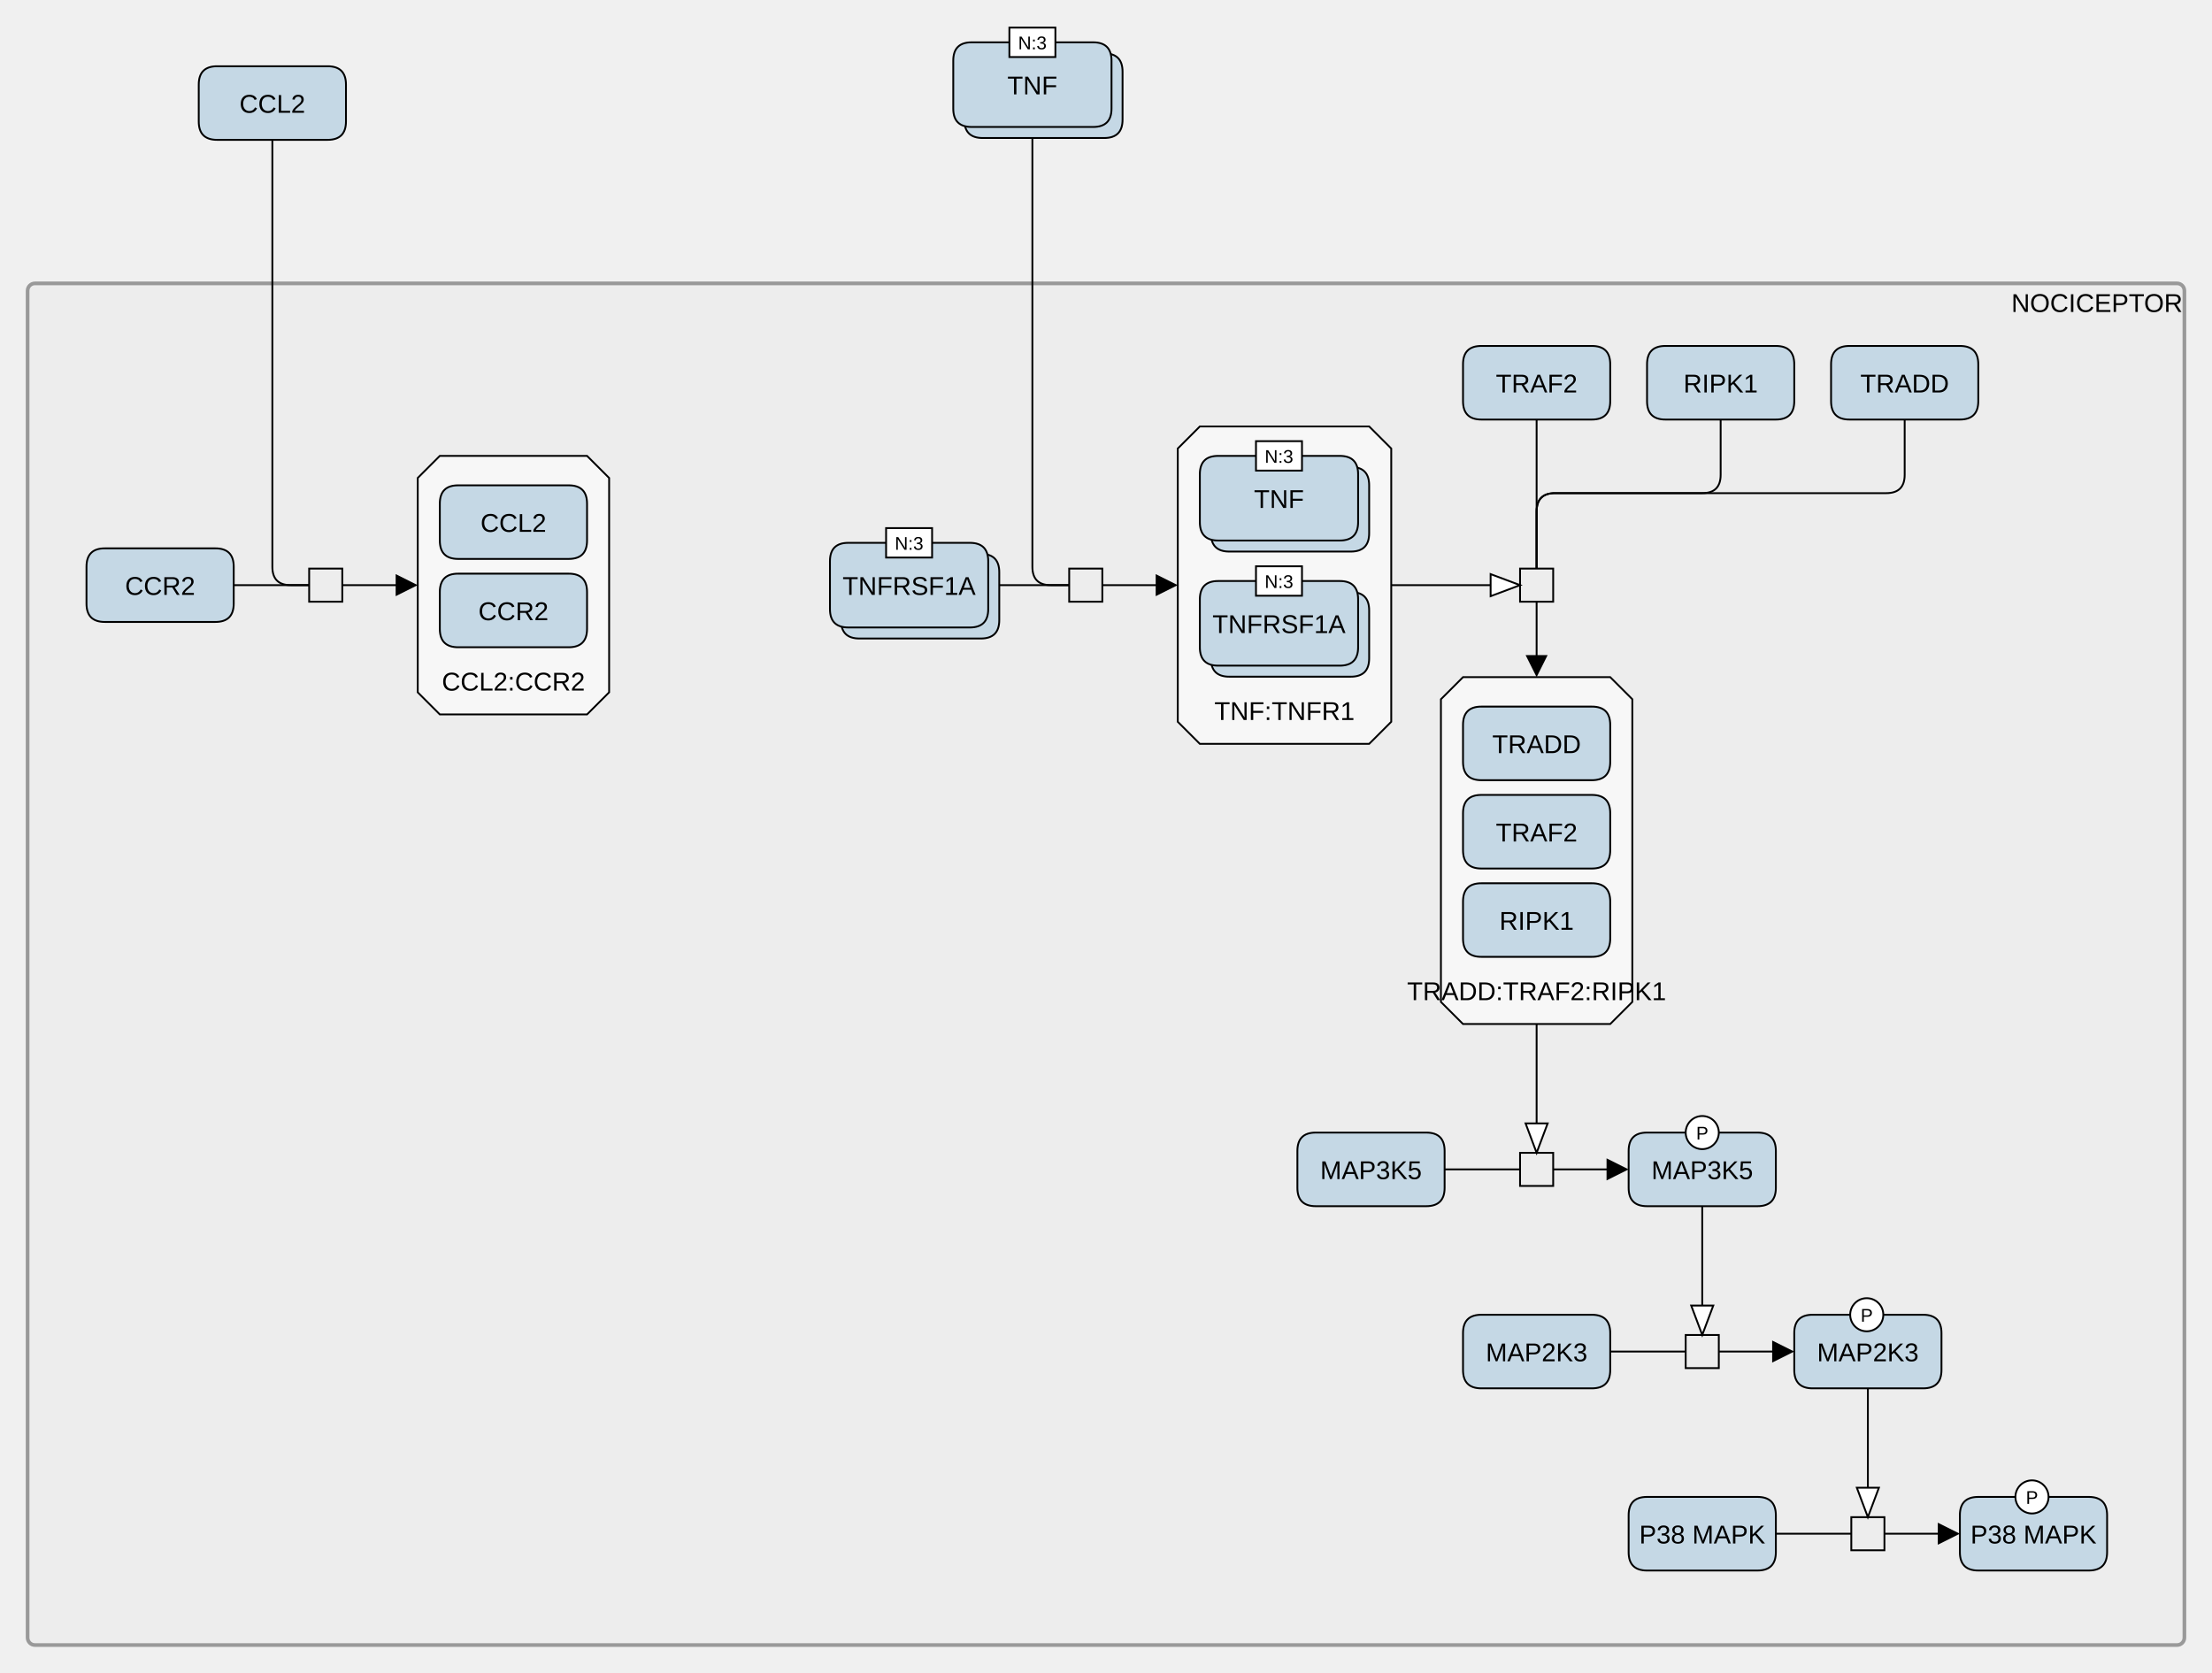
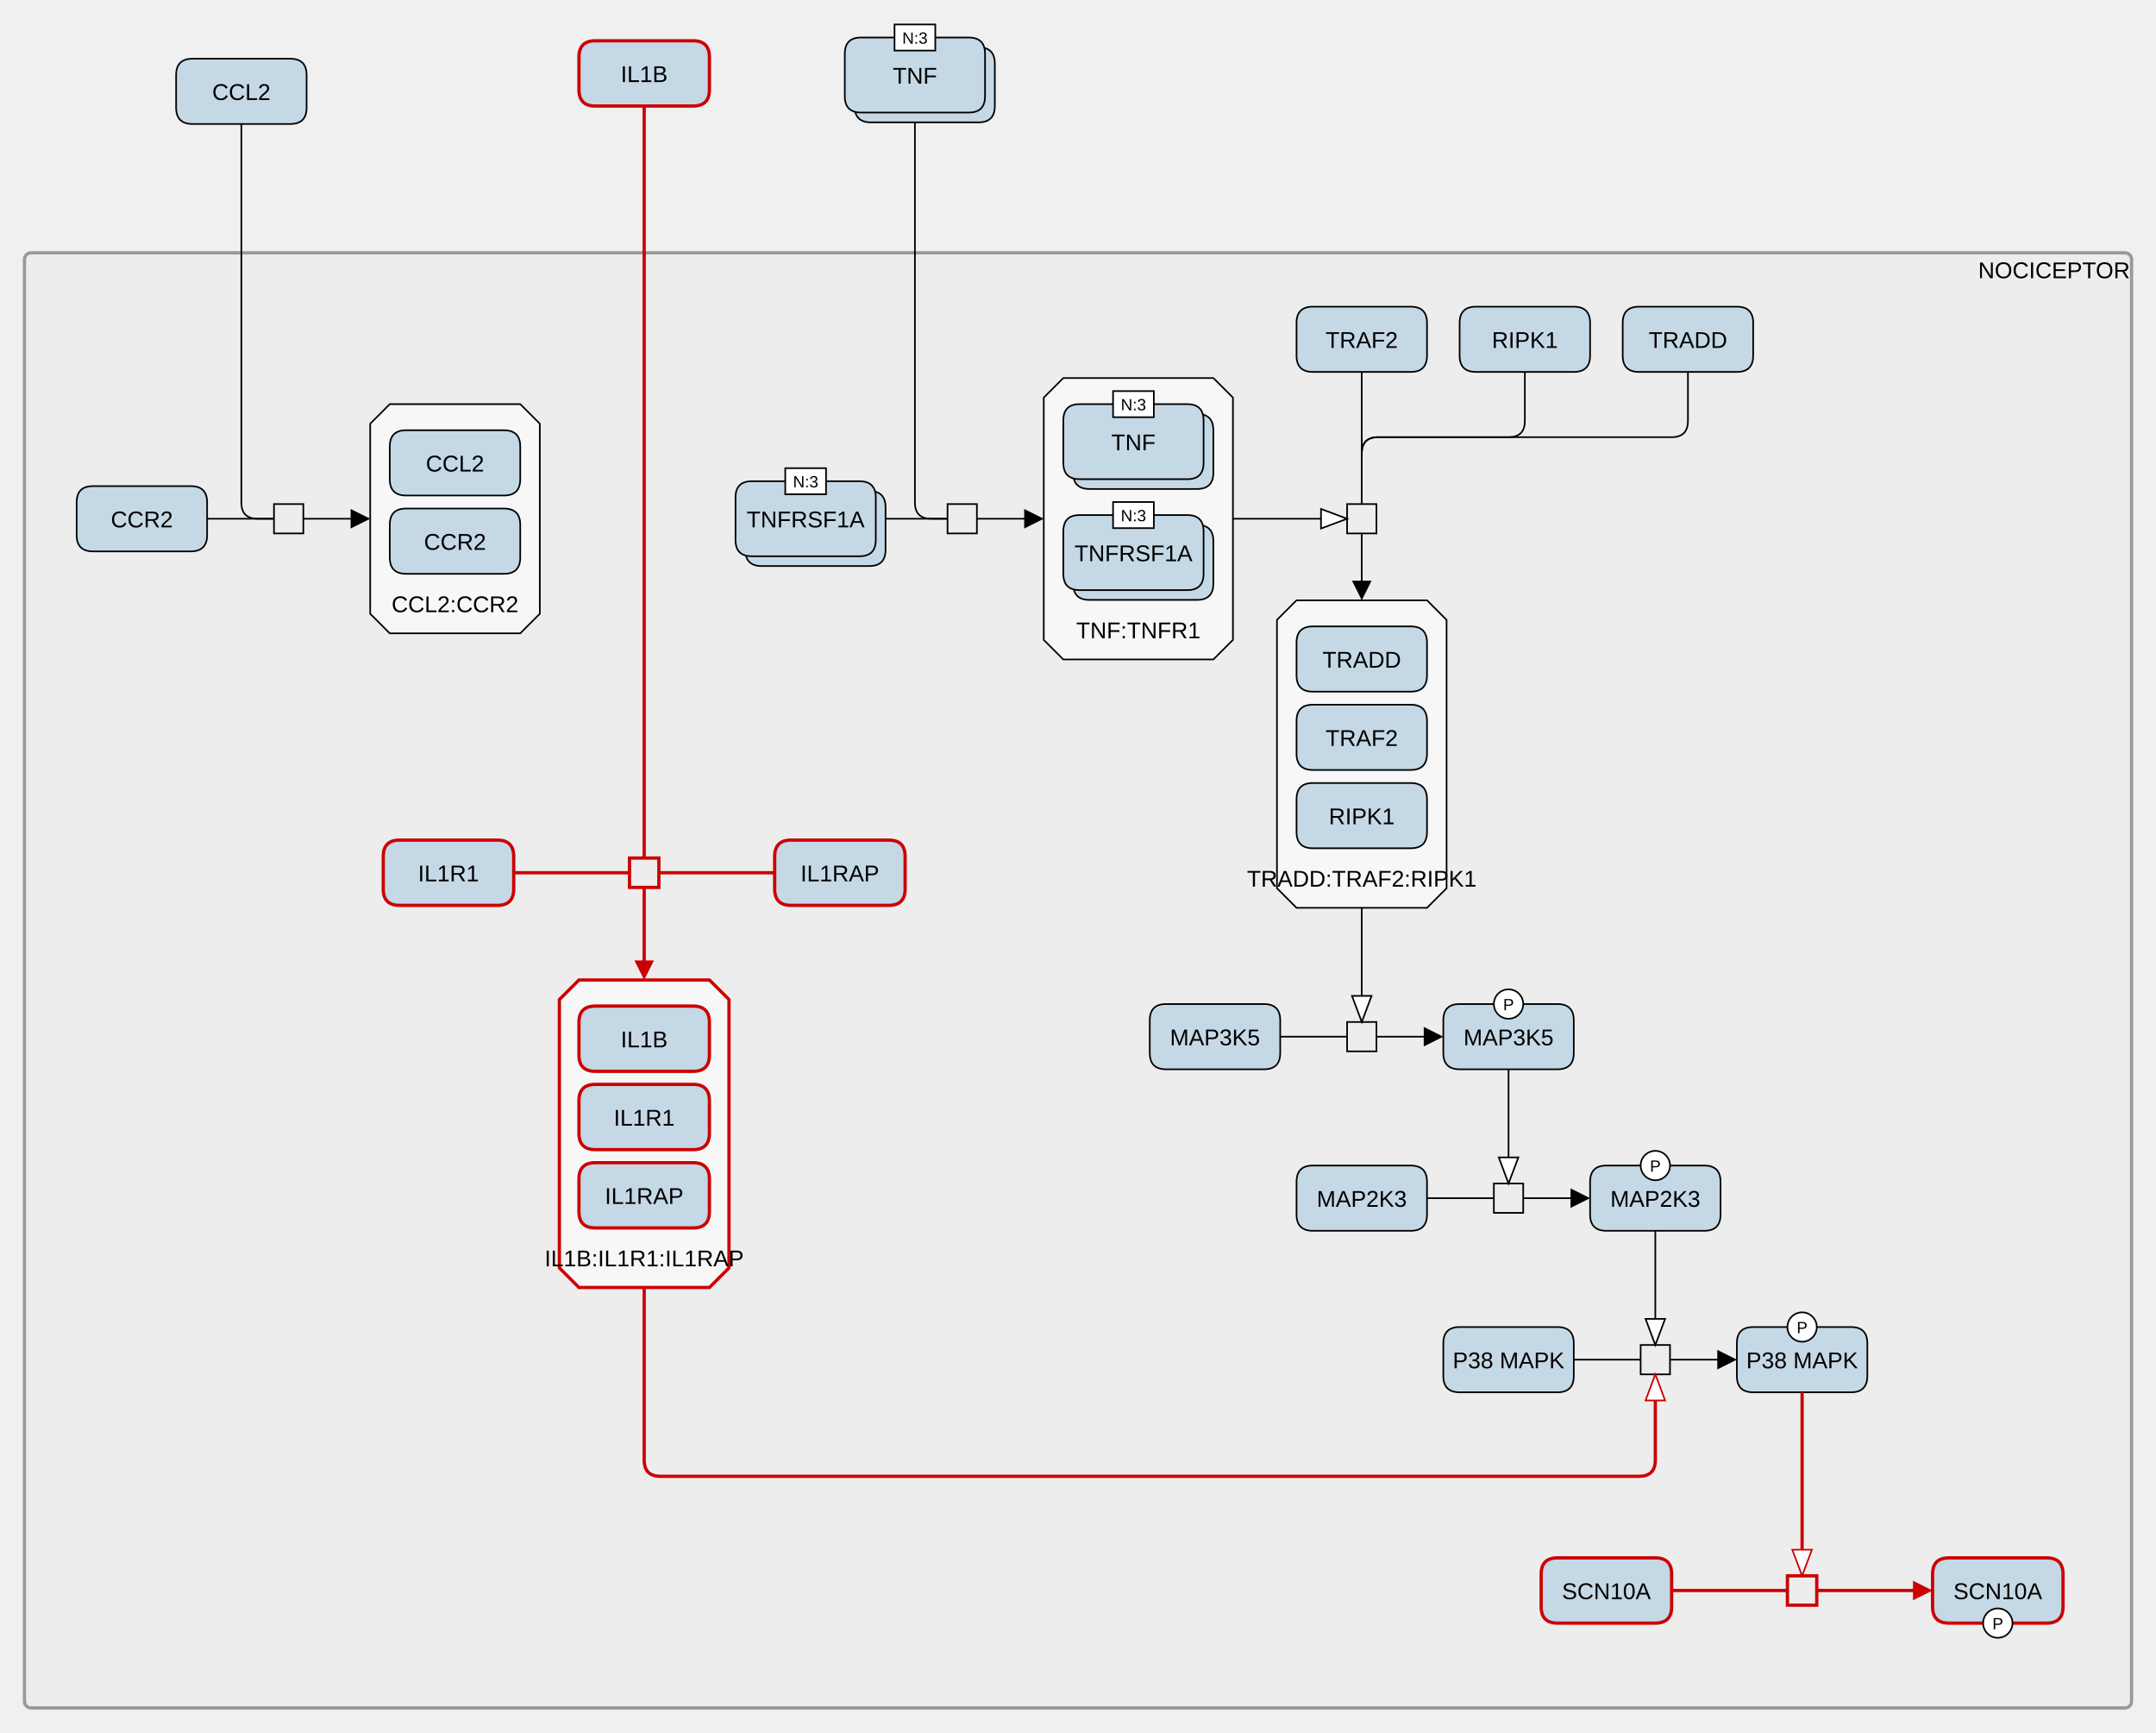
- <svg xmlns="http://www.w3.org/2000/svg" width="1202" height="909" viewBox="0 0 1202 909" stroke-linecap="butt" stroke-miterlimit="10">
+ <svg xmlns="http://www.w3.org/2000/svg" width="1322" height="1062" viewBox="0 0 1322 1062" stroke-linecap="butt" stroke-miterlimit="10">
  <g transform="translate(-25,-25)">
-     <path d="M40 183 C40 180.791 41.791 179 44 179 L1208 179 C1210.209 179 1212 180.791 1212 183 L1212 915 C1212 917.209 1210.209 919 1208 919 L44 919 C41.791 919 40 917.209 40 915 Z" fill="#999999" fill-opacity="0.031" stroke="none" />
-     <path d="M40 183 C40 180.791 41.791 179 44 179 L1208 179 C1210.209 179 1212 180.791 1212 183 L1212 915 C1212 917.209 1210.209 919 1208 919 L44 919 C41.791 919 40 917.209 40 915 Z" fill="none" stroke="#999999" stroke-width="2" />
-     <text x="1164.5" y="194.541" text-anchor="middle" font-family="'Dialog', Arial, Helvetica, sans-serif" font-size="14" fill="#000000" stroke="none" xml:space="preserve">NOCICEPTOR</text>
+     <path d="M40 184 C40 181.791 41.791 180 44 180 L1328 180 C1330.209 180 1332 181.791 1332 184 L1332 1068 C1332 1070.209 1330.209 1072 1328 1072 L44 1072 C41.791 1072 40 1070.209 40 1068 Z" fill="#999999" fill-opacity="0.031" stroke="none" />
+     <path d="M40 184 C40 181.791 41.791 180 44 180 L1328 180 C1330.209 180 1332 181.791 1332 184 L1332 1068 C1332 1070.209 1330.209 1072 1328 1072 L44 1072 C41.791 1072 40 1070.209 40 1068 Z" fill="none" stroke="#999999" stroke-width="2" />
+     <text x="1284.5" y="195.541" text-anchor="middle" font-family="'Dialog', Arial, Helvetica, sans-serif" font-size="14" fill="#000000" stroke="none" xml:space="preserve">NOCICEPTOR</text>
    <path d="M677 256.75 L769 256.75 L781 268.75 L781 417.25 L769 429.25 L677 429.25 L665 417.25 L665 268.75 Z" fill="#F7F7F7" stroke="none" />
    <path d="M677 256.75 L769 256.75 L781 268.75 L781 417.25 L769 429.25 L677 429.25 L665 417.25 L665 268.75 Z" fill="none" stroke="#000000" />
    <text x="723" y="416.291" text-anchor="middle" font-family="'Dialog', Arial, Helvetica, sans-serif" font-size="14" fill="#000000" stroke="none" xml:space="preserve">TNF:TNFR1</text>
    <path d="M683 288.75 Q683 278.75 693 278.75 L759 278.75 Q769 278.75 769 288.75 L769 314.75 Q769 324.75 759 324.75 L693 324.75 Q683 324.75 683 314.75 Z" fill="#C5D8E5" stroke="none" />
    <path d="M683 288.75 Q683 278.75 693 278.75 L759 278.75 Q769 278.75 769 288.75 L769 314.75 Q769 324.75 759 324.75 L693 324.75 Q683 324.75 683 314.75 Z" fill="none" stroke="#000000" />
    <path d="M677 282.75 Q677 272.75 687 272.75 L753 272.75 Q763 272.75 763 282.75 L763 308.75 Q763 318.75 753 318.75 L687 318.75 Q677 318.75 677 308.75 Z" fill="#C5D8E5" stroke="none" />
    <path d="M677 282.75 Q677 272.75 687 272.75 L753 272.75 Q763 272.75 763 282.75 L763 308.75 Q763 318.75 753 318.75 L687 318.75 Q677 318.75 677 308.75 Z" fill="none" stroke="#000000" />
    <text x="720" y="301.041" text-anchor="middle" font-family="'Dialog', Arial, Helvetica, sans-serif" font-size="14" fill="#000000" stroke="none" xml:space="preserve">TNF</text>
    <path d="M707.5 264.75 L732.5 264.75 L732.5 280.75 L707.5 280.75 Z" fill="#FFFFFF" stroke="none" />
    <path d="M707.5 264.75 L732.5 264.75 L732.5 280.75 L707.5 280.75 Z" fill="none" stroke="#000000" />
    <text x="720" y="276.529" text-anchor="middle" font-family="'Dialog', Arial, Helvetica, sans-serif" font-size="10" fill="#000000" stroke="none" xml:space="preserve">N:3</text>
    <path d="M683 356.75 Q683 346.75 693 346.75 L759 346.75 Q769 346.75 769 356.75 L769 382.75 Q769 392.75 759 392.75 L693 392.75 Q683 392.75 683 382.75 Z" fill="#C5D8E5" stroke="none" />
    <path d="M683 356.75 Q683 346.75 693 346.75 L759 346.75 Q769 346.75 769 356.75 L769 382.75 Q769 392.75 759 392.75 L693 392.75 Q683 392.75 683 382.75 Z" fill="none" stroke="#000000" />
    <path d="M677 350.75 Q677 340.75 687 340.75 L753 340.75 Q763 340.75 763 350.75 L763 376.75 Q763 386.75 753 386.75 L687 386.75 Q677 386.75 677 376.75 Z" fill="#C5D8E5" stroke="none" />
    <path d="M677 350.75 Q677 340.75 687 340.75 L753 340.75 Q763 340.75 763 350.75 L763 376.75 Q763 386.75 753 386.75 L687 386.75 Q677 386.75 677 376.75 Z" fill="none" stroke="#000000" />
    <text x="720" y="369.041" text-anchor="middle" font-family="'Dialog', Arial, Helvetica, sans-serif" font-size="14" fill="#000000" stroke="none" xml:space="preserve">TNFRSF1A</text>
    <path d="M707.5 332.75 L732.5 332.75 L732.5 348.75 L707.5 348.75 Z" fill="#FFFFFF" stroke="none" />
    <path d="M707.5 332.75 L732.5 332.75 L732.5 348.75 L707.5 348.75 Z" fill="none" stroke="#000000" />
    <text x="720" y="344.529" text-anchor="middle" font-family="'Dialog', Arial, Helvetica, sans-serif" font-size="10" fill="#000000" stroke="none" xml:space="preserve">N:3</text>
    <path d="M820 393 L900 393 L912 405 L912 569.5 L900 581.5 L820 581.5 L808 569.5 L808 405 Z" fill="#F7F7F7" stroke="none" />
    <path d="M820 393 L900 393 L912 405 L912 569.5 L900 581.5 L820 581.5 L808 569.5 L808 405 Z" fill="none" stroke="#000000" />
    <text x="860" y="568.541" text-anchor="middle" font-family="'Dialog', Arial, Helvetica, sans-serif" font-size="14" fill="#000000" stroke="none" xml:space="preserve">TRADD:TRAF2:RIPK1</text>
    <path d="M820 515 Q820 505 830 505 L890 505 Q900 505 900 515 L900 535 Q900 545 890 545 L830 545 Q820 545 820 535 Z" fill="#C5D8E5" stroke="none" />
    <path d="M820 515 Q820 505 830 505 L890 505 Q900 505 900 515 L900 535 Q900 545 890 545 L830 545 Q820 545 820 535 Z" fill="none" stroke="#000000" />
    <text x="860" y="530.291" text-anchor="middle" font-family="'Dialog', Arial, Helvetica, sans-serif" font-size="14" fill="#000000" stroke="none" xml:space="preserve">RIPK1</text>
    <path d="M820 467 Q820 457 830 457 L890 457 Q900 457 900 467 L900 487 Q900 497 890 497 L830 497 Q820 497 820 487 Z" fill="#C5D8E5" stroke="none" />
    <path d="M820 467 Q820 457 830 457 L890 457 Q900 457 900 467 L900 487 Q900 497 890 497 L830 497 Q820 497 820 487 Z" fill="none" stroke="#000000" />
    <text x="860" y="482.291" text-anchor="middle" font-family="'Dialog', Arial, Helvetica, sans-serif" font-size="14" fill="#000000" stroke="none" xml:space="preserve">TRAF2</text>
    <path d="M820 419 Q820 409 830 409 L890 409 Q900 409 900 419 L900 439 Q900 449 890 449 L830 449 Q820 449 820 439 Z" fill="#C5D8E5" stroke="none" />
    <path d="M820 419 Q820 409 830 409 L890 409 Q900 409 900 419 L900 439 Q900 449 890 449 L830 449 Q820 449 820 439 Z" fill="none" stroke="#000000" />
    <text x="860" y="434.291" text-anchor="middle" font-family="'Dialog', Arial, Helvetica, sans-serif" font-size="14" fill="#000000" stroke="none" xml:space="preserve">TRADD</text>
    <path d="M264 272.75 L344 272.75 L356 284.75 L356 401.25 L344 413.25 L264 413.25 L252 401.25 L252 284.75 Z" fill="#F7F7F7" stroke="none" />
    <path d="M264 272.75 L344 272.75 L356 284.75 L356 401.25 L344 413.25 L264 413.25 L252 401.25 L252 284.75 Z" fill="none" stroke="#000000" />
    <text x="304" y="400.291" text-anchor="middle" font-family="'Dialog', Arial, Helvetica, sans-serif" font-size="14" fill="#000000" stroke="none" xml:space="preserve">CCL2:CCR2</text>
    <path d="M264 298.75 Q264 288.75 274 288.75 L334 288.75 Q344 288.75 344 298.75 L344 318.75 Q344 328.75 334 328.75 L274 328.75 Q264 328.75 264 318.75 Z" fill="#C5D8E5" stroke="none" />
    <path d="M264 298.75 Q264 288.75 274 288.75 L334 288.75 Q344 288.75 344 298.75 L344 318.75 Q344 328.75 334 328.75 L274 328.75 Q264 328.75 264 318.75 Z" fill="none" stroke="#000000" />
    <text x="304" y="314.041" text-anchor="middle" font-family="'Dialog', Arial, Helvetica, sans-serif" font-size="14" fill="#000000" stroke="none" xml:space="preserve">CCL2</text>
    <path d="M264 346.75 Q264 336.75 274 336.75 L334 336.75 Q344 336.75 344 346.75 L344 366.75 Q344 376.75 334 376.75 L274 376.75 Q264 376.75 264 366.75 Z" fill="#C5D8E5" stroke="none" />
    <path d="M264 346.75 Q264 336.75 274 336.75 L334 336.75 Q344 336.75 344 346.75 L344 366.75 Q344 376.75 334 376.75 L274 376.75 Q264 376.75 264 366.75 Z" fill="none" stroke="#000000" />
    <text x="304" y="362.041" text-anchor="middle" font-family="'Dialog', Arial, Helvetica, sans-serif" font-size="14" fill="#000000" stroke="none" xml:space="preserve">CCR2</text>
    <path d="M482 336 Q482 326 492 326 L558 326 Q568 326 568 336 L568 362 Q568 372 558 372 L492 372 Q482 372 482 362 Z" fill="#C5D8E5" stroke="none" />
    <path d="M482 336 Q482 326 492 326 L558 326 Q568 326 568 336 L568 362 Q568 372 558 372 L492 372 Q482 372 482 362 Z" fill="none" stroke="#000000" />
    <path d="M476 330 Q476 320 486 320 L552 320 Q562 320 562 330 L562 356 Q562 366 552 366 L486 366 Q476 366 476 356 Z" fill="#C5D8E5" stroke="none" />
    <path d="M476 330 Q476 320 486 320 L552 320 Q562 320 562 330 L562 356 Q562 366 552 366 L486 366 Q476 366 476 356 Z" fill="none" stroke="#000000" />
    <text x="519" y="348.291" text-anchor="middle" font-family="'Dialog', Arial, Helvetica, sans-serif" font-size="14" fill="#000000" stroke="none" xml:space="preserve">TNFRSF1A</text>
    <path d="M506.5 312 L531.5 312 L531.5 328 L506.5 328 Z" fill="#FFFFFF" stroke="none" />
    <path d="M506.5 312 L531.5 312 L531.5 328 L506.5 328 Z" fill="none" stroke="#000000" />
    <text x="519" y="323.779" text-anchor="middle" font-family="'Dialog', Arial, Helvetica, sans-serif" font-size="10" fill="#000000" stroke="none" xml:space="preserve">N:3</text>
    <path d="M920 223 Q920 213 930 213 L990 213 Q1000 213 1000 223 L1000 243 Q1000 253 990 253 L930 253 Q920 253 920 243 Z" fill="#C5D8E5" stroke="none" />
    <path d="M920 223 Q920 213 930 213 L990 213 Q1000 213 1000 223 L1000 243 Q1000 253 990 253 L930 253 Q920 253 920 243 Z" fill="none" stroke="#000000" />
    <text x="960" y="238.291" text-anchor="middle" font-family="'Dialog', Arial, Helvetica, sans-serif" font-size="14" fill="#000000" stroke="none" xml:space="preserve">RIPK1</text>
    <path d="M820 223 Q820 213 830 213 L890 213 Q900 213 900 223 L900 243 Q900 253 890 253 L830 253 Q820 253 820 243 Z" fill="#C5D8E5" stroke="none" />
    <path d="M820 223 Q820 213 830 213 L890 213 Q900 213 900 223 L900 243 Q900 253 890 253 L830 253 Q820 253 820 243 Z" fill="none" stroke="#000000" />
    <text x="860" y="238.291" text-anchor="middle" font-family="'Dialog', Arial, Helvetica, sans-serif" font-size="14" fill="#000000" stroke="none" xml:space="preserve">TRAF2</text>
    <path d="M1020 223 Q1020 213 1030 213 L1090 213 Q1100 213 1100 223 L1100 243 Q1100 253 1090 253 L1030 253 Q1020 253 1020 243 Z" fill="#C5D8E5" stroke="none" />
    <path d="M1020 223 Q1020 213 1030 213 L1090 213 Q1100 213 1100 223 L1100 243 Q1100 253 1090 253 L1030 253 Q1020 253 1020 243 Z" fill="none" stroke="#000000" />
    <text x="1060" y="238.291" text-anchor="middle" font-family="'Dialog', Arial, Helvetica, sans-serif" font-size="14" fill="#000000" stroke="none" xml:space="preserve">TRADD</text>
    <path d="M730 650.5 Q730 640.5 740 640.5 L800 640.5 Q810 640.5 810 650.5 L810 670.5 Q810 680.5 800 680.5 L740 680.5 Q730 680.5 730 670.5 Z" fill="#C5D8E5" stroke="none" />
    <path d="M730 650.5 Q730 640.5 740 640.5 L800 640.5 Q810 640.5 810 650.5 L810 670.5 Q810 680.5 800 680.5 L740 680.5 Q730 680.5 730 670.5 Z" fill="none" stroke="#000000" />
    <text x="770" y="665.791" text-anchor="middle" font-family="'Dialog', Arial, Helvetica, sans-serif" font-size="14" fill="#000000" stroke="none" xml:space="preserve">MAP3K5</text>
    <path d="M910 650.5 Q910 640.5 920 640.5 L980 640.5 Q990 640.5 990 650.5 L990 670.5 Q990 680.5 980 680.5 L920 680.5 Q910 680.5 910 670.5 Z" fill="#C5D8E5" stroke="none" />
    <path d="M910 650.5 Q910 640.5 920 640.5 L980 640.5 Q990 640.5 990 650.5 L990 670.5 Q990 680.5 980 680.5 L920 680.5 Q910 680.5 910 670.5 Z" fill="none" stroke="#000000" />
    <text x="950" y="665.791" text-anchor="middle" font-family="'Dialog', Arial, Helvetica, sans-serif" font-size="14" fill="#000000" stroke="none" xml:space="preserve">MAP3K5</text>
    <path d="M941 640.5 C941 635.529 945.029 631.5 950 631.5 L950 631.5 C954.971 631.5 959 635.529 959 640.5 L959 640.5 C959 645.471 954.971 649.5 950 649.5 L950 649.5 C945.029 649.5 941 645.471 941 640.5 Z" fill="#FFFFFF" stroke="none" />
    <path d="M941 640.5 C941 635.529 945.029 631.5 950 631.5 L950 631.5 C954.971 631.5 959 635.529 959 640.5 L959 640.5 C959 645.471 954.971 649.5 950 649.5 L950 649.5 C945.029 649.5 941 645.471 941 640.5 Z" fill="none" stroke="#000000" />
    <text x="950" y="644.279" text-anchor="middle" font-family="'Dialog', Arial, Helvetica, sans-serif" font-size="10" fill="#000000" stroke="none" xml:space="preserve">P</text>
    <path d="M820 749.5 Q820 739.5 830 739.5 L890 739.5 Q900 739.5 900 749.5 L900 769.5 Q900 779.5 890 779.5 L830 779.5 Q820 779.5 820 769.5 Z" fill="#C5D8E5" stroke="none" />
    <path d="M820 749.5 Q820 739.5 830 739.5 L890 739.5 Q900 739.5 900 749.5 L900 769.5 Q900 779.5 890 779.5 L830 779.5 Q820 779.5 820 769.5 Z" fill="none" stroke="#000000" />
    <text x="860" y="764.791" text-anchor="middle" font-family="'Dialog', Arial, Helvetica, sans-serif" font-size="14" fill="#000000" stroke="none" xml:space="preserve">MAP2K3</text>
    <path d="M1000 749.5 Q1000 739.5 1010 739.5 L1070 739.5 Q1080 739.5 1080 749.5 L1080 769.5 Q1080 779.5 1070 779.5 L1010 779.5 Q1000 779.5 1000 769.5 Z" fill="#C5D8E5" stroke="none" />
    <path d="M1000 749.5 Q1000 739.5 1010 739.5 L1070 739.5 Q1080 739.5 1080 749.5 L1080 769.5 Q1080 779.5 1070 779.5 L1010 779.5 Q1000 779.5 1000 769.5 Z" fill="none" stroke="#000000" />
    <text x="1040" y="764.791" text-anchor="middle" font-family="'Dialog', Arial, Helvetica, sans-serif" font-size="14" fill="#000000" stroke="none" xml:space="preserve">MAP2K3</text>
-     <path d="M1030.39 739.5 C1030.39 734.529 1034.419 730.5 1039.39 730.5 L1039.39 730.5 C1044.361 730.5 1048.39 734.529 1048.39 739.5 L1048.39 739.5 C1048.39 744.471 1044.361 748.5 1039.39 748.5 L1039.39 748.5 C1034.419 748.5 1030.39 744.471 1030.39 739.5 Z" fill="#FFFFFF" stroke="none" />
-     <path d="M1030.39 739.5 C1030.39 734.529 1034.419 730.5 1039.39 730.5 L1039.39 730.5 C1044.361 730.5 1048.39 734.529 1048.39 739.5 L1048.39 739.5 C1048.39 744.471 1044.361 748.5 1039.39 748.5 L1039.39 748.5 C1034.419 748.5 1030.39 744.471 1030.39 739.5 Z" fill="none" stroke="#000000" />
-     <text x="1039.39" y="743.279" text-anchor="middle" font-family="'Dialog', Arial, Helvetica, sans-serif" font-size="10" fill="#000000" stroke="none" xml:space="preserve">P</text>
+     <path d="M1031 739.5 C1031 734.529 1035.029 730.5 1040 730.5 L1040 730.5 C1044.971 730.5 1049 734.529 1049 739.5 L1049 739.5 C1049 744.471 1044.971 748.5 1040 748.5 L1040 748.5 C1035.029 748.5 1031 744.471 1031 739.5 Z" fill="#FFFFFF" stroke="none" />
+     <path d="M1031 739.5 C1031 734.529 1035.029 730.5 1040 730.5 L1040 730.5 C1044.971 730.5 1049 734.529 1049 739.5 L1049 739.5 C1049 744.471 1044.971 748.5 1040 748.5 L1040 748.5 C1035.029 748.5 1031 744.471 1031 739.5 Z" fill="none" stroke="#000000" />
+     <text x="1040" y="743.279" text-anchor="middle" font-family="'Dialog', Arial, Helvetica, sans-serif" font-size="10" fill="#000000" stroke="none" xml:space="preserve">P</text>
    <path d="M910 848.5 Q910 838.5 920 838.5 L980 838.5 Q990 838.5 990 848.5 L990 868.5 Q990 878.5 980 878.5 L920 878.5 Q910 878.5 910 868.5 Z" fill="#C5D8E5" stroke="none" />
    <path d="M910 848.5 Q910 838.5 920 838.5 L980 838.5 Q990 838.5 990 848.5 L990 868.5 Q990 878.5 980 878.5 L920 878.5 Q910 878.5 910 868.5 Z" fill="none" stroke="#000000" />
    <text x="950" y="863.791" text-anchor="middle" font-family="'Dialog', Arial, Helvetica, sans-serif" font-size="14" fill="#000000" stroke="none" xml:space="preserve">P38 MAPK</text>
    <path d="M1090 848.5 Q1090 838.5 1100 838.5 L1160 838.5 Q1170 838.5 1170 848.5 L1170 868.5 Q1170 878.5 1160 878.5 L1100 878.5 Q1090 878.5 1090 868.5 Z" fill="#C5D8E5" stroke="none" />
    <path d="M1090 848.5 Q1090 838.5 1100 838.5 L1160 838.5 Q1170 838.5 1170 848.5 L1170 868.5 Q1170 878.5 1160 878.5 L1100 878.5 Q1090 878.5 1090 868.5 Z" fill="none" stroke="#000000" />
    <text x="1130" y="863.791" text-anchor="middle" font-family="'Dialog', Arial, Helvetica, sans-serif" font-size="14" fill="#000000" stroke="none" xml:space="preserve">P38 MAPK</text>
-     <path d="M1120.177 838.5 C1120.177 833.529 1124.206 829.5 1129.177 829.5 L1129.177 829.5 C1134.147 829.5 1138.177 833.529 1138.177 838.5 L1138.177 838.5 C1138.177 843.471 1134.147 847.5 1129.177 847.5 L1129.177 847.5 C1124.206 847.5 1120.177 843.471 1120.177 838.5 Z" fill="#FFFFFF" stroke="none" />
-     <path d="M1120.177 838.5 C1120.177 833.529 1124.206 829.5 1129.177 829.5 L1129.177 829.5 C1134.147 829.5 1138.177 833.529 1138.177 838.5 L1138.177 838.5 C1138.177 843.471 1134.147 847.5 1129.177 847.5 L1129.177 847.5 C1124.206 847.5 1120.177 843.471 1120.177 838.5 Z" fill="none" stroke="#000000" />
-     <text x="1129.177" y="842.279" text-anchor="middle" font-family="'Dialog', Arial, Helvetica, sans-serif" font-size="10" fill="#000000" stroke="none" xml:space="preserve">P</text>
+     <path d="M1121 838.5 C1121 833.529 1125.029 829.5 1130 829.5 L1130 829.5 C1134.971 829.5 1139 833.529 1139 838.5 L1139 838.5 C1139 843.471 1134.971 847.5 1130 847.5 L1130 847.5 C1125.029 847.5 1121 843.471 1121 838.5 Z" fill="#FFFFFF" stroke="none" />
+     <path d="M1121 838.5 C1121 833.529 1125.029 829.5 1130 829.5 L1130 829.5 C1134.971 829.5 1139 833.529 1139 838.5 L1139 838.5 C1139 843.471 1134.971 847.5 1130 847.5 L1130 847.5 C1125.029 847.5 1121 843.471 1121 838.5 Z" fill="none" stroke="#000000" />
+     <text x="1130" y="842.279" text-anchor="middle" font-family="'Dialog', Arial, Helvetica, sans-serif" font-size="10" fill="#000000" stroke="none" xml:space="preserve">P</text>
    <path d="M72 333 Q72 323 82 323 L142 323 Q152 323 152 333 L152 353 Q152 363 142 363 L82 363 Q72 363 72 353 Z" fill="#C5D8E5" stroke="none" />
    <path d="M72 333 Q72 323 82 323 L142 323 Q152 323 152 333 L152 353 Q152 363 142 363 L82 363 Q72 363 72 353 Z" fill="none" stroke="#000000" />
    <text x="112" y="348.291" text-anchor="middle" font-family="'Dialog', Arial, Helvetica, sans-serif" font-size="14" fill="#000000" stroke="none" xml:space="preserve">CCR2</text>
    <path d="M606 334 L624 334 L624 352 L606 352 Z" fill="none" stroke="#000000" />
    <path d="M851 334 L869 334 L869 352 L851 352 Z" fill="none" stroke="#000000" />
    <path d="M851 651.5 L869 651.5 L869 669.5 L851 669.5 Z" fill="none" stroke="#000000" />
    <path d="M941 750.5 L959 750.5 L959 768.5 L941 768.5 Z" fill="none" stroke="#000000" />
    <path d="M1031 849.5 L1049 849.5 L1049 867.5 L1031 867.5 Z" fill="none" stroke="#000000" />
    <path d="M193 334 L211 334 L211 352 L193 352 Z" fill="none" stroke="#000000" />
+     <path d="M260 550 Q260 540 270 540 L330 540 Q340 540 340 550 L340 570 Q340 580 330 580 L270 580 Q260 580 260 570 Z" fill="#C5D8E5" stroke="none" />
+     <path d="M260 550 Q260 540 270 540 L330 540 Q340 540 340 550 L340 570 Q340 580 330 580 L270 580 Q260 580 260 570 Z" fill="none" stroke="#CC0000" stroke-width="2" />
+     <text x="300" y="565.291" text-anchor="middle" font-family="'Dialog', Arial, Helvetica, sans-serif" font-size="14" fill="#000000" stroke="none" xml:space="preserve">IL1R1</text>
+     <path d="M411 551 L429 551 L429 569 L411 569 Z" fill="none" stroke="#CC0000" stroke-width="2" />
+     <path d="M500 550 Q500 540 510 540 L570 540 Q580 540 580 550 L580 570 Q580 580 570 580 L510 580 Q500 580 500 570 Z" fill="#C5D8E5" stroke="none" />
+     <path d="M500 550 Q500 540 510 540 L570 540 Q580 540 580 550 L580 570 Q580 580 570 580 L510 580 Q500 580 500 570 Z" fill="none" stroke="#CC0000" stroke-width="2" />
+     <text x="540" y="565.291" text-anchor="middle" font-family="'Dialog', Arial, Helvetica, sans-serif" font-size="14" fill="#000000" stroke="none" xml:space="preserve">IL1RAP</text>
+     <path d="M380 625.75 L460 625.75 L472 637.75 L472 802.25 L460 814.25 L380 814.25 L368 802.25 L368 637.75 Z" fill="#F7F7F7" stroke="none" />
+     <path d="M380 625.75 L460 625.75 L472 637.75 L472 802.25 L460 814.25 L380 814.25 L368 802.25 L368 637.75 Z" fill="none" stroke="#CC0000" stroke-width="2" />
+     <text x="420" y="801.291" text-anchor="middle" font-family="'Dialog', Arial, Helvetica, sans-serif" font-size="14" fill="#000000" stroke="none" xml:space="preserve">IL1B:IL1R1:IL1RAP</text>
+     <path d="M380 651.75 Q380 641.75 390 641.75 L450 641.75 Q460 641.75 460 651.75 L460 671.75 Q460 681.75 450 681.75 L390 681.75 Q380 681.75 380 671.75 Z" fill="#C5D8E5" stroke="none" />
+     <path d="M380 651.75 Q380 641.75 390 641.75 L450 641.75 Q460 641.75 460 651.75 L460 671.75 Q460 681.75 450 681.75 L390 681.75 Q380 681.75 380 671.75 Z" fill="none" stroke="#CC0000" stroke-width="2" />
+     <text x="420" y="667.041" text-anchor="middle" font-family="'Dialog', Arial, Helvetica, sans-serif" font-size="14" fill="#000000" stroke="none" xml:space="preserve">IL1B</text>
+     <path d="M380 699.75 Q380 689.75 390 689.75 L450 689.75 Q460 689.75 460 699.75 L460 719.75 Q460 729.75 450 729.75 L390 729.75 Q380 729.75 380 719.75 Z" fill="#C5D8E5" stroke="none" />
+     <path d="M380 699.75 Q380 689.75 390 689.75 L450 689.75 Q460 689.75 460 699.75 L460 719.75 Q460 729.75 450 729.75 L390 729.75 Q380 729.75 380 719.75 Z" fill="none" stroke="#CC0000" stroke-width="2" />
+     <text x="420" y="715.041" text-anchor="middle" font-family="'Dialog', Arial, Helvetica, sans-serif" font-size="14" fill="#000000" stroke="none" xml:space="preserve">IL1R1</text>
+     <path d="M380 747.75 Q380 737.75 390 737.75 L450 737.75 Q460 737.75 460 747.75 L460 767.75 Q460 777.75 450 777.75 L390 777.75 Q380 777.75 380 767.75 Z" fill="#C5D8E5" stroke="none" />
+     <path d="M380 747.75 Q380 737.75 390 737.75 L450 737.75 Q460 737.75 460 747.75 L460 767.75 Q460 777.75 450 777.75 L390 777.75 Q380 777.75 380 767.75 Z" fill="none" stroke="#CC0000" stroke-width="2" />
+     <text x="420" y="763.041" text-anchor="middle" font-family="'Dialog', Arial, Helvetica, sans-serif" font-size="14" fill="#000000" stroke="none" xml:space="preserve">IL1RAP</text>
+     <path d="M970 990 Q970 980 980 980 L1040 980 Q1050 980 1050 990 L1050 1010 Q1050 1020 1040 1020 L980 1020 Q970 1020 970 1010 Z" fill="#C5D8E5" stroke="none" />
+     <path d="M970 990 Q970 980 980 980 L1040 980 Q1050 980 1050 990 L1050 1010 Q1050 1020 1040 1020 L980 1020 Q970 1020 970 1010 Z" fill="none" stroke="#CC0000" stroke-width="2" />
+     <text x="1010" y="1005.291" text-anchor="middle" font-family="'Dialog', Arial, Helvetica, sans-serif" font-size="14" fill="#000000" stroke="none" xml:space="preserve">SCN10A</text>
+     <path d="M1121 991 L1139 991 L1139 1009 L1121 1009 Z" fill="none" stroke="#CC0000" stroke-width="2" />
+     <path d="M1210 990 Q1210 980 1220 980 L1280 980 Q1290 980 1290 990 L1290 1010 Q1290 1020 1280 1020 L1220 1020 Q1210 1020 1210 1010 Z" fill="#C5D8E5" stroke="none" />
+     <path d="M1210 990 Q1210 980 1220 980 L1280 980 Q1290 980 1290 990 L1290 1010 Q1290 1020 1280 1020 L1220 1020 Q1210 1020 1210 1010 Z" fill="none" stroke="#CC0000" stroke-width="2" />
+     <text x="1250" y="1005.291" text-anchor="middle" font-family="'Dialog', Arial, Helvetica, sans-serif" font-size="14" fill="#000000" stroke="none" xml:space="preserve">SCN10A</text>
+     <path d="M1241 1020 C1241 1015.029 1245.029 1011 1250 1011 L1250 1011 C1254.971 1011 1259 1015.029 1259 1020 L1259 1020 C1259 1024.971 1254.971 1029 1250 1029 L1250 1029 C1245.029 1029 1241 1024.971 1241 1020 Z" fill="#FFFFFF" stroke="none" />
+     <path d="M1241 1020 C1241 1015.029 1245.029 1011 1250 1011 L1250 1011 C1254.971 1011 1259 1015.029 1259 1020 L1259 1020 C1259 1024.971 1254.971 1029 1250 1029 L1250 1029 C1245.029 1029 1241 1024.971 1241 1020 Z" fill="none" stroke="#000000" />
+     <text x="1250" y="1023.779" text-anchor="middle" font-family="'Dialog', Arial, Helvetica, sans-serif" font-size="10" fill="#000000" stroke="none" xml:space="preserve">P</text>
    <path d="M549 64 Q549 54 559 54 L625 54 Q635 54 635 64 L635 90 Q635 100 625 100 L559 100 Q549 100 549 90 Z" fill="#C5D8E5" stroke="none" />
    <path d="M549 64 Q549 54 559 54 L625 54 Q635 54 635 64 L635 90 Q635 100 625 100 L559 100 Q549 100 549 90 Z" fill="none" stroke="#000000" />
    <path d="M543 58 Q543 48 553 48 L619 48 Q629 48 629 58 L629 84 Q629 94 619 94 L553 94 Q543 94 543 84 Z" fill="#C5D8E5" stroke="none" />
    <path d="M543 58 Q543 48 553 48 L619 48 Q629 48 629 58 L629 84 Q629 94 619 94 L553 94 Q543 94 543 84 Z" fill="none" stroke="#000000" />
    <text x="586" y="76.291" text-anchor="middle" font-family="'Dialog', Arial, Helvetica, sans-serif" font-size="14" fill="#000000" stroke="none" xml:space="preserve">TNF</text>
    <path d="M573.5 40 L598.5 40 L598.5 56 L573.5 56 Z" fill="#FFFFFF" stroke="none" />
    <path d="M573.5 40 L598.5 40 L598.5 56 L573.5 56 Z" fill="none" stroke="#000000" />
    <text x="586" y="51.779" text-anchor="middle" font-family="'Dialog', Arial, Helvetica, sans-serif" font-size="10" fill="#000000" stroke="none" xml:space="preserve">N:3</text>
    <path d="M133 71 Q133 61 143 61 L203 61 Q213 61 213 71 L213 91 Q213 101 203 101 L143 101 Q133 101 133 91 Z" fill="#C5D8E5" stroke="none" />
    <path d="M133 71 Q133 61 143 61 L203 61 Q213 61 213 71 L213 91 Q213 101 203 101 L143 101 Q133 101 133 91 Z" fill="none" stroke="#000000" />
    <text x="173" y="86.291" text-anchor="middle" font-family="'Dialog', Arial, Helvetica, sans-serif" font-size="14" fill="#000000" stroke="none" xml:space="preserve">CCL2</text>
+     <path d="M380 60 Q380 50 390 50 L450 50 Q460 50 460 60 L460 80 Q460 90 450 90 L390 90 Q380 90 380 80 Z" fill="#C5D8E5" stroke="none" />
+     <path d="M380 60 Q380 50 390 50 L450 50 Q460 50 460 60 L460 80 Q460 90 450 90 L390 90 Q380 90 380 80 Z" fill="none" stroke="#CC0000" stroke-width="2" />
+     <text x="420" y="75.291" text-anchor="middle" font-family="'Dialog', Arial, Helvetica, sans-serif" font-size="14" fill="#000000" stroke="none" xml:space="preserve">IL1B</text>
    <path d="M568 343 L606 343" fill="none" stroke="#000000" />
    <path d="M624 343 L654 343" fill="none" stroke="#000000" />
    <path d="M665 343 L653 349 L653 337 Z" fill="#000000" stroke="none" />
    <path d="M586 100 L586 333 Q586 343 596 343 L606 343" fill="none" stroke="#000000" />
    <path d="M860 253 L860 334" fill="none" stroke="#000000" />
    <path d="M860 352 L860 382" fill="none" stroke="#000000" />
    <path d="M860 393 L854 381 L866 381 Z" fill="#000000" stroke="none" />
    <path d="M960 253 L960 283 Q960 293 950 293 L870 293 Q860 293 860 303 L860 334" fill="none" stroke="#000000" />
    <path d="M1060 253 L1060 283 Q1060 293 1050 293 L870 293 Q860 293 860 303 L860 334" fill="none" stroke="#000000" />
    <path d="M781 343 L836 343" fill="none" stroke="#000000" />
    <path d="M851 343 L835 349 L835 337 Z" fill="white" stroke="#000000" />
    <path d="M810 660.5 L851 660.5" fill="none" stroke="#000000" />
    <path d="M869 660.5 L899 660.5" fill="none" stroke="#000000" />
    <path d="M910 660.5 L898 666.5 L898 654.5 Z" fill="#000000" stroke="none" />
    <path d="M860 581.5 L860 636.5" fill="none" stroke="#000000" />
    <path d="M860 651.5 L854 635.5 L866 635.5 Z" fill="white" stroke="#000000" />
    <path d="M900 759.5 L941 759.5" fill="none" stroke="#000000" />
    <path d="M959 759.5 L989 759.5" fill="none" stroke="#000000" />
    <path d="M1000 759.5 L988 765.5 L988 753.5 Z" fill="#000000" stroke="none" />
    <path d="M950 680.5 L950 735.5" fill="none" stroke="#000000" />
    <path d="M950 750.5 L944 734.5 L956 734.5 Z" fill="white" stroke="#000000" />
    <path d="M990 858.5 L1031 858.5" fill="none" stroke="#000000" />
    <path d="M1049 858.5 L1079 858.5" fill="none" stroke="#000000" />
    <path d="M1090 858.5 L1078 864.5 L1078 852.5 Z" fill="#000000" stroke="none" />
    <path d="M1040 779.5 L1040 834.5" fill="none" stroke="#000000" />
    <path d="M1040 849.5 L1034 833.5 L1046 833.5 Z" fill="white" stroke="#000000" />
    <path d="M152 343 L193 343" fill="none" stroke="#000000" />
    <path d="M211 343 L241 343" fill="none" stroke="#000000" />
    <path d="M252 343 L240 349 L240 337 Z" fill="#000000" stroke="none" />
    <path d="M173 101 L173 333 Q173 343 183 343 L193 343" fill="none" stroke="#000000" />
+     <path d="M420 90 L420 551" fill="none" stroke="#CC0000" stroke-width="2" />
+     <path d="M340 560 L411 560" fill="none" stroke="#CC0000" stroke-width="2" />
+     <path d="M500 560 L429 560" fill="none" stroke="#CC0000" stroke-width="2" />
+     <path d="M420 569 L420 614.75" fill="none" stroke="#CC0000" stroke-width="2" />
+     <path d="M420 625.75 L414 613.75 L426 613.75 Z" fill="#CC0000" stroke="none" />
+     <path d="M420 814.25 L420 920 Q420 930 430 930 L1030 930 Q1040 930 1040 920 L1040 882.5" fill="none" stroke="#CC0000" stroke-width="2" />
+     <path d="M1040 867.5 L1046 883.5 L1034 883.5 Z" fill="white" stroke="#CC0000" />
+     <path d="M1050 1000 L1121 1000" fill="none" stroke="#CC0000" stroke-width="2" />
+     <path d="M1139 1000 L1199 1000" fill="none" stroke="#CC0000" stroke-width="2" />
+     <path d="M1210 1000 L1198 1006 L1198 994 Z" fill="#CC0000" stroke="none" />
+     <path d="M1130 878.5 L1130 976" fill="none" stroke="#CC0000" stroke-width="2" />
+     <path d="M1130 991 L1124 975 L1136 975 Z" fill="white" stroke="#CC0000" />
  </g>
</svg>
